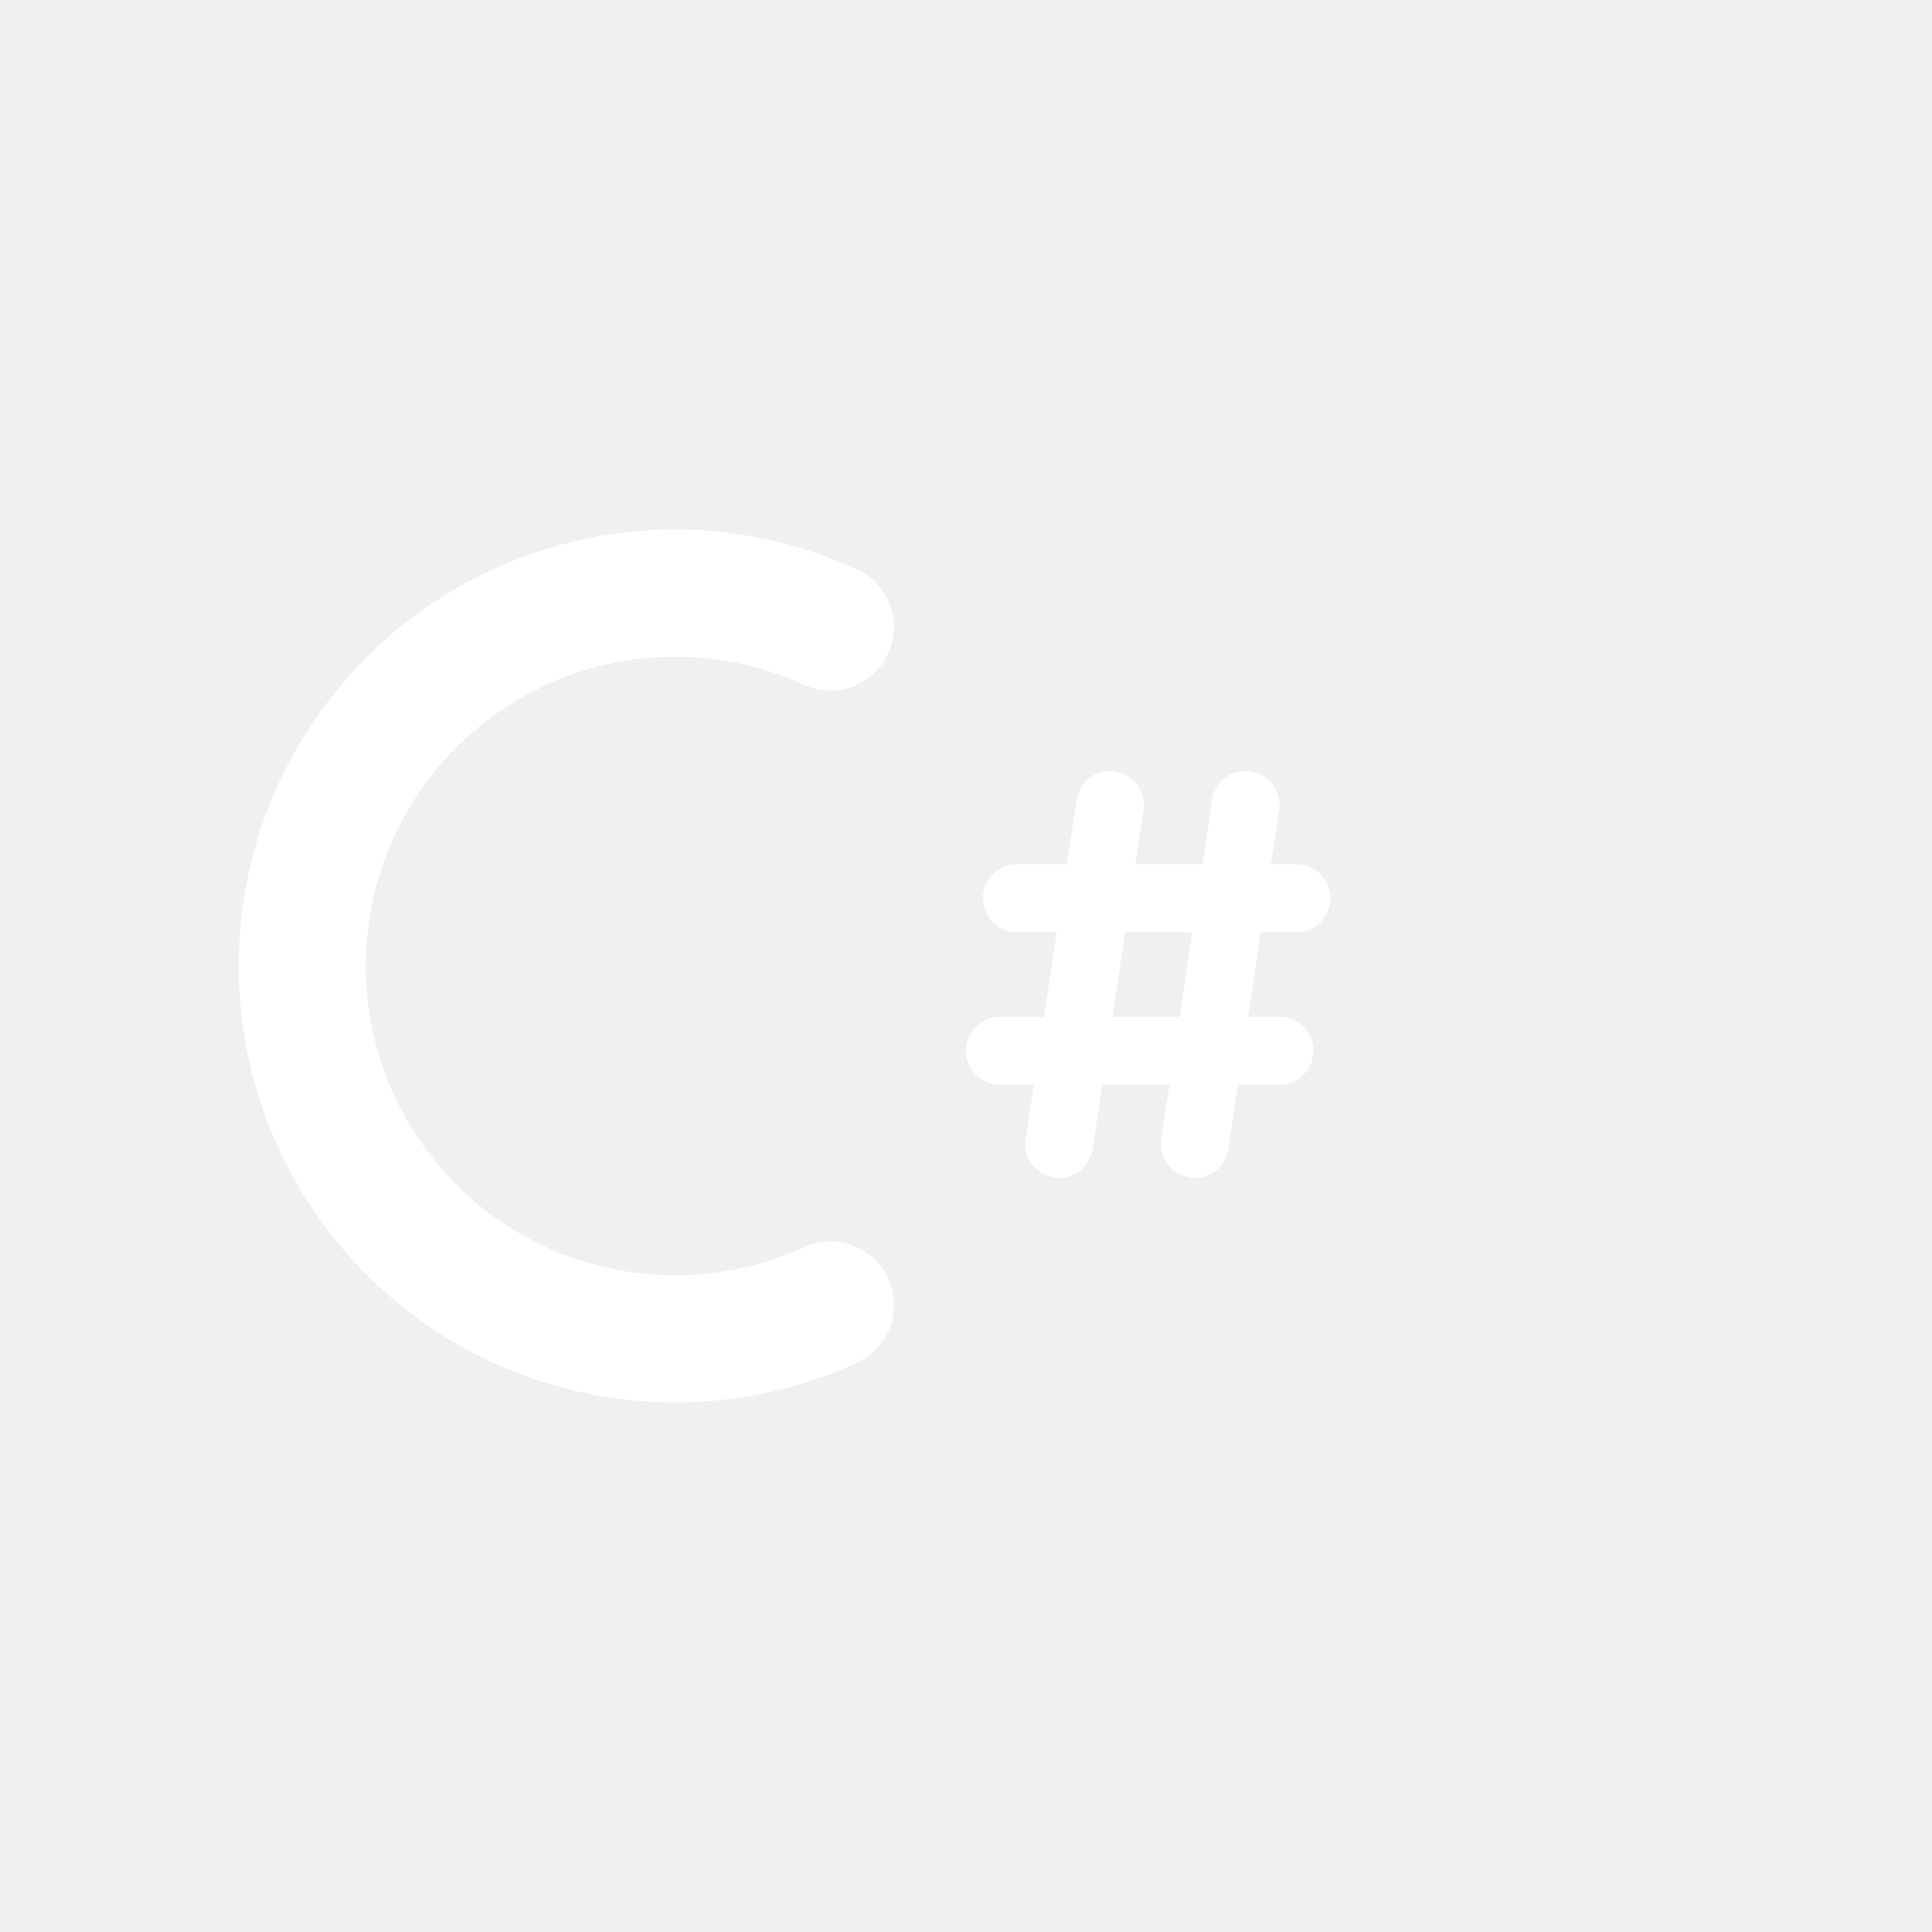
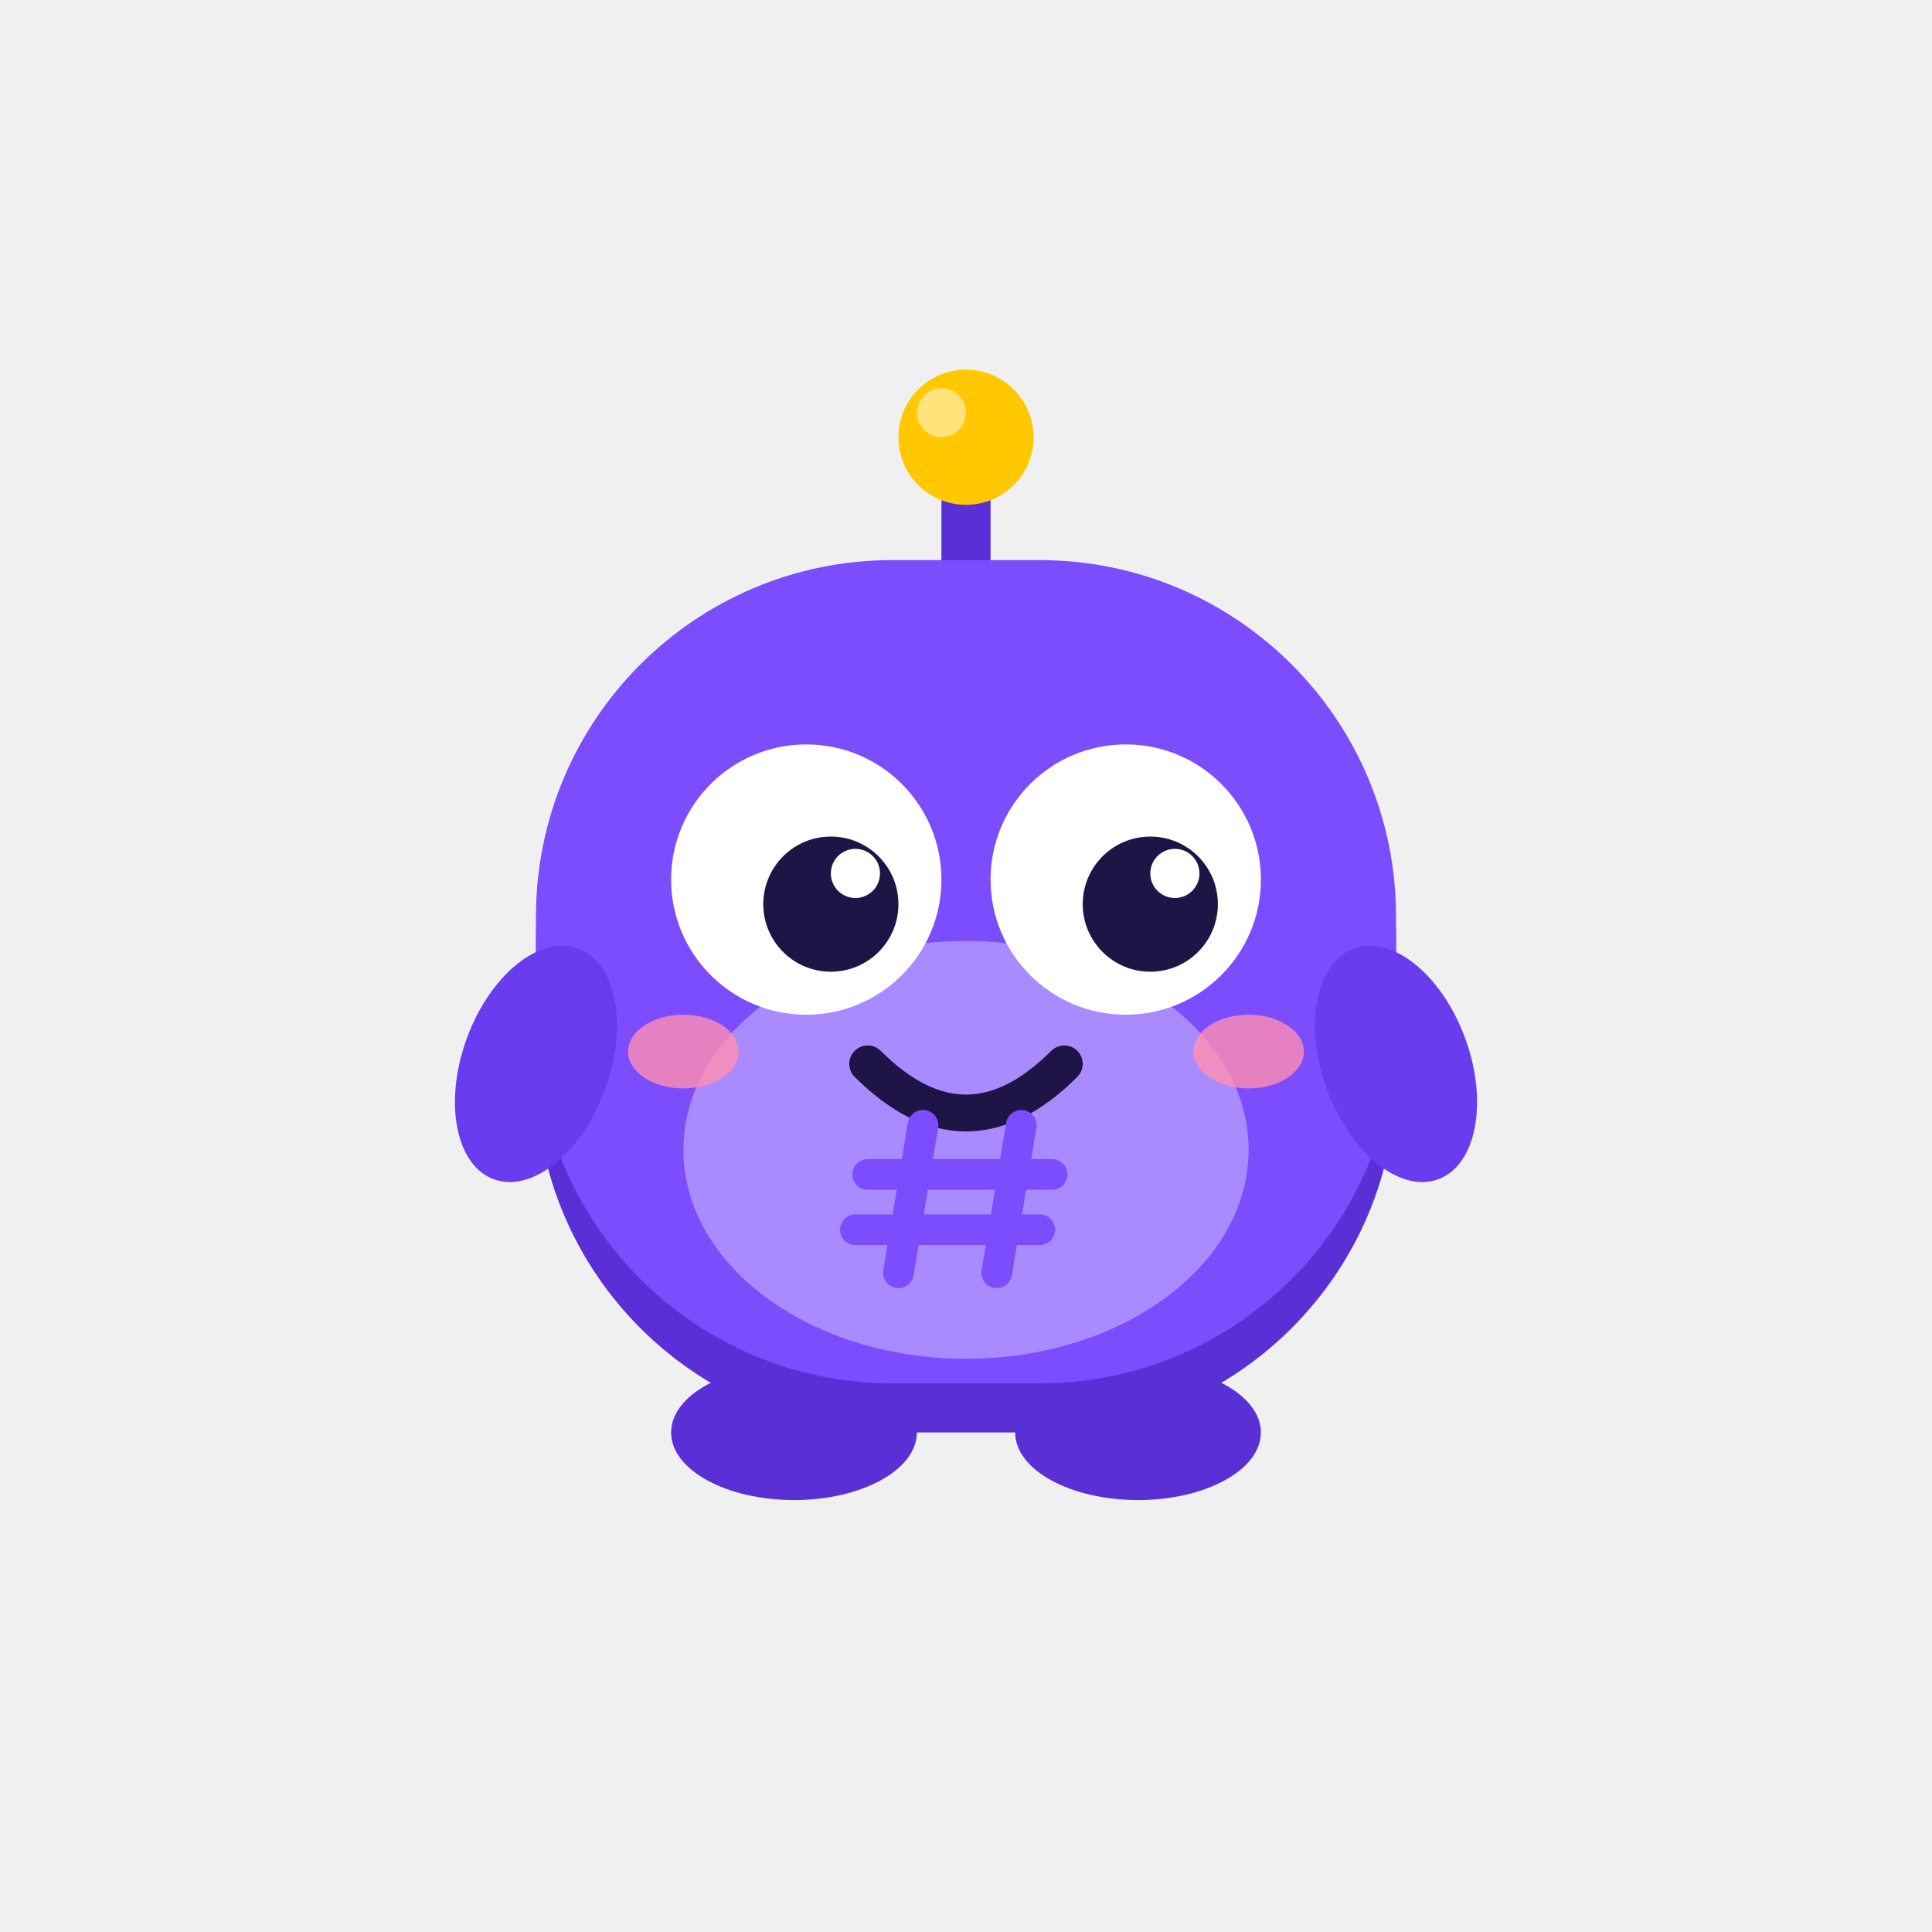
<svg xmlns="http://www.w3.org/2000/svg" width="456" height="456" viewBox="0 0 456 456">
-   <path d="M196 148 A88 88 0 1 0 196 308" fill="none" stroke="#FFFFFF" stroke-width="30" stroke-linecap="round" />
-   <g stroke="#FFFFFF" stroke-width="16" stroke-linecap="round">
-     <line x1="262" y1="190" x2="250" y2="270" />
-     <line x1="294" y1="190" x2="282" y2="270" />
-     <line x1="240" y1="212" x2="306" y2="212" />
-     <line x1="236" y1="248" x2="302" y2="248" />
+   <g transform="translate(83,80) scale(1.45)">
+     <rect x="96" y="18" width="8" height="26" rx="4" fill="#5B2FD6" />
+     <circle cx="100" cy="16" r="11" fill="#FFC800" />
+     <circle cx="96" cy="12" r="4" fill="#FFE27A" />
+     <ellipse cx="72" cy="178" rx="20" ry="11" fill="#5B2FD6" />
+     <ellipse cx="128" cy="178" rx="20" ry="11" fill="#5B2FD6" />
+     <rect x="30" y="40" width="140" height="138" rx="58" fill="#5B2FD6" />
+     <rect x="30" y="36" width="140" height="134" rx="58" fill="#7C4DFF" />
+     <ellipse cx="100" cy="132" rx="46" ry="34" fill="#A98BFF" />
+     <ellipse cx="30" cy="118" rx="12" ry="20" fill="#6A3CF0" transform="rotate(20 30 118)" />
+     <ellipse cx="170" cy="118" rx="12" ry="20" fill="#6A3CF0" transform="rotate(-20 170 118)" />
+     <circle cx="74" cy="88" r="22" fill="#FFFFFF" />
+     <circle cx="126" cy="88" r="22" fill="#FFFFFF" />
+     <circle cx="78" cy="92" r="11" fill="#1F1446" />
+     <circle cx="130" cy="92" r="11" fill="#1F1446" />
+     <circle cx="82" cy="87" r="4" fill="#FFFFFF" />
+     <circle cx="134" cy="87" r="4" fill="#FFFFFF" />
+     <ellipse cx="54" cy="116" rx="9" ry="6" fill="#FF8FB1" opacity="0.8" />
+     <ellipse cx="146" cy="116" rx="9" ry="6" fill="#FF8FB1" opacity="0.8" />
+     <path d="M84 118 Q100 134 116 118" stroke="#1F1446" stroke-width="6" fill="none" stroke-linecap="round" />
+     <g stroke="#7C4DFF" stroke-width="5" stroke-linecap="round">
+       <line x1="93" y1="128" x2="89" y2="152" />
+       <line x1="109" y1="128" x2="105" y2="152" />
+       <line x1="84" y1="136" x2="114" y2="136" />
+       <line x1="82" y1="145" x2="112" y2="145" />
+     </g>
  </g>
</svg>
